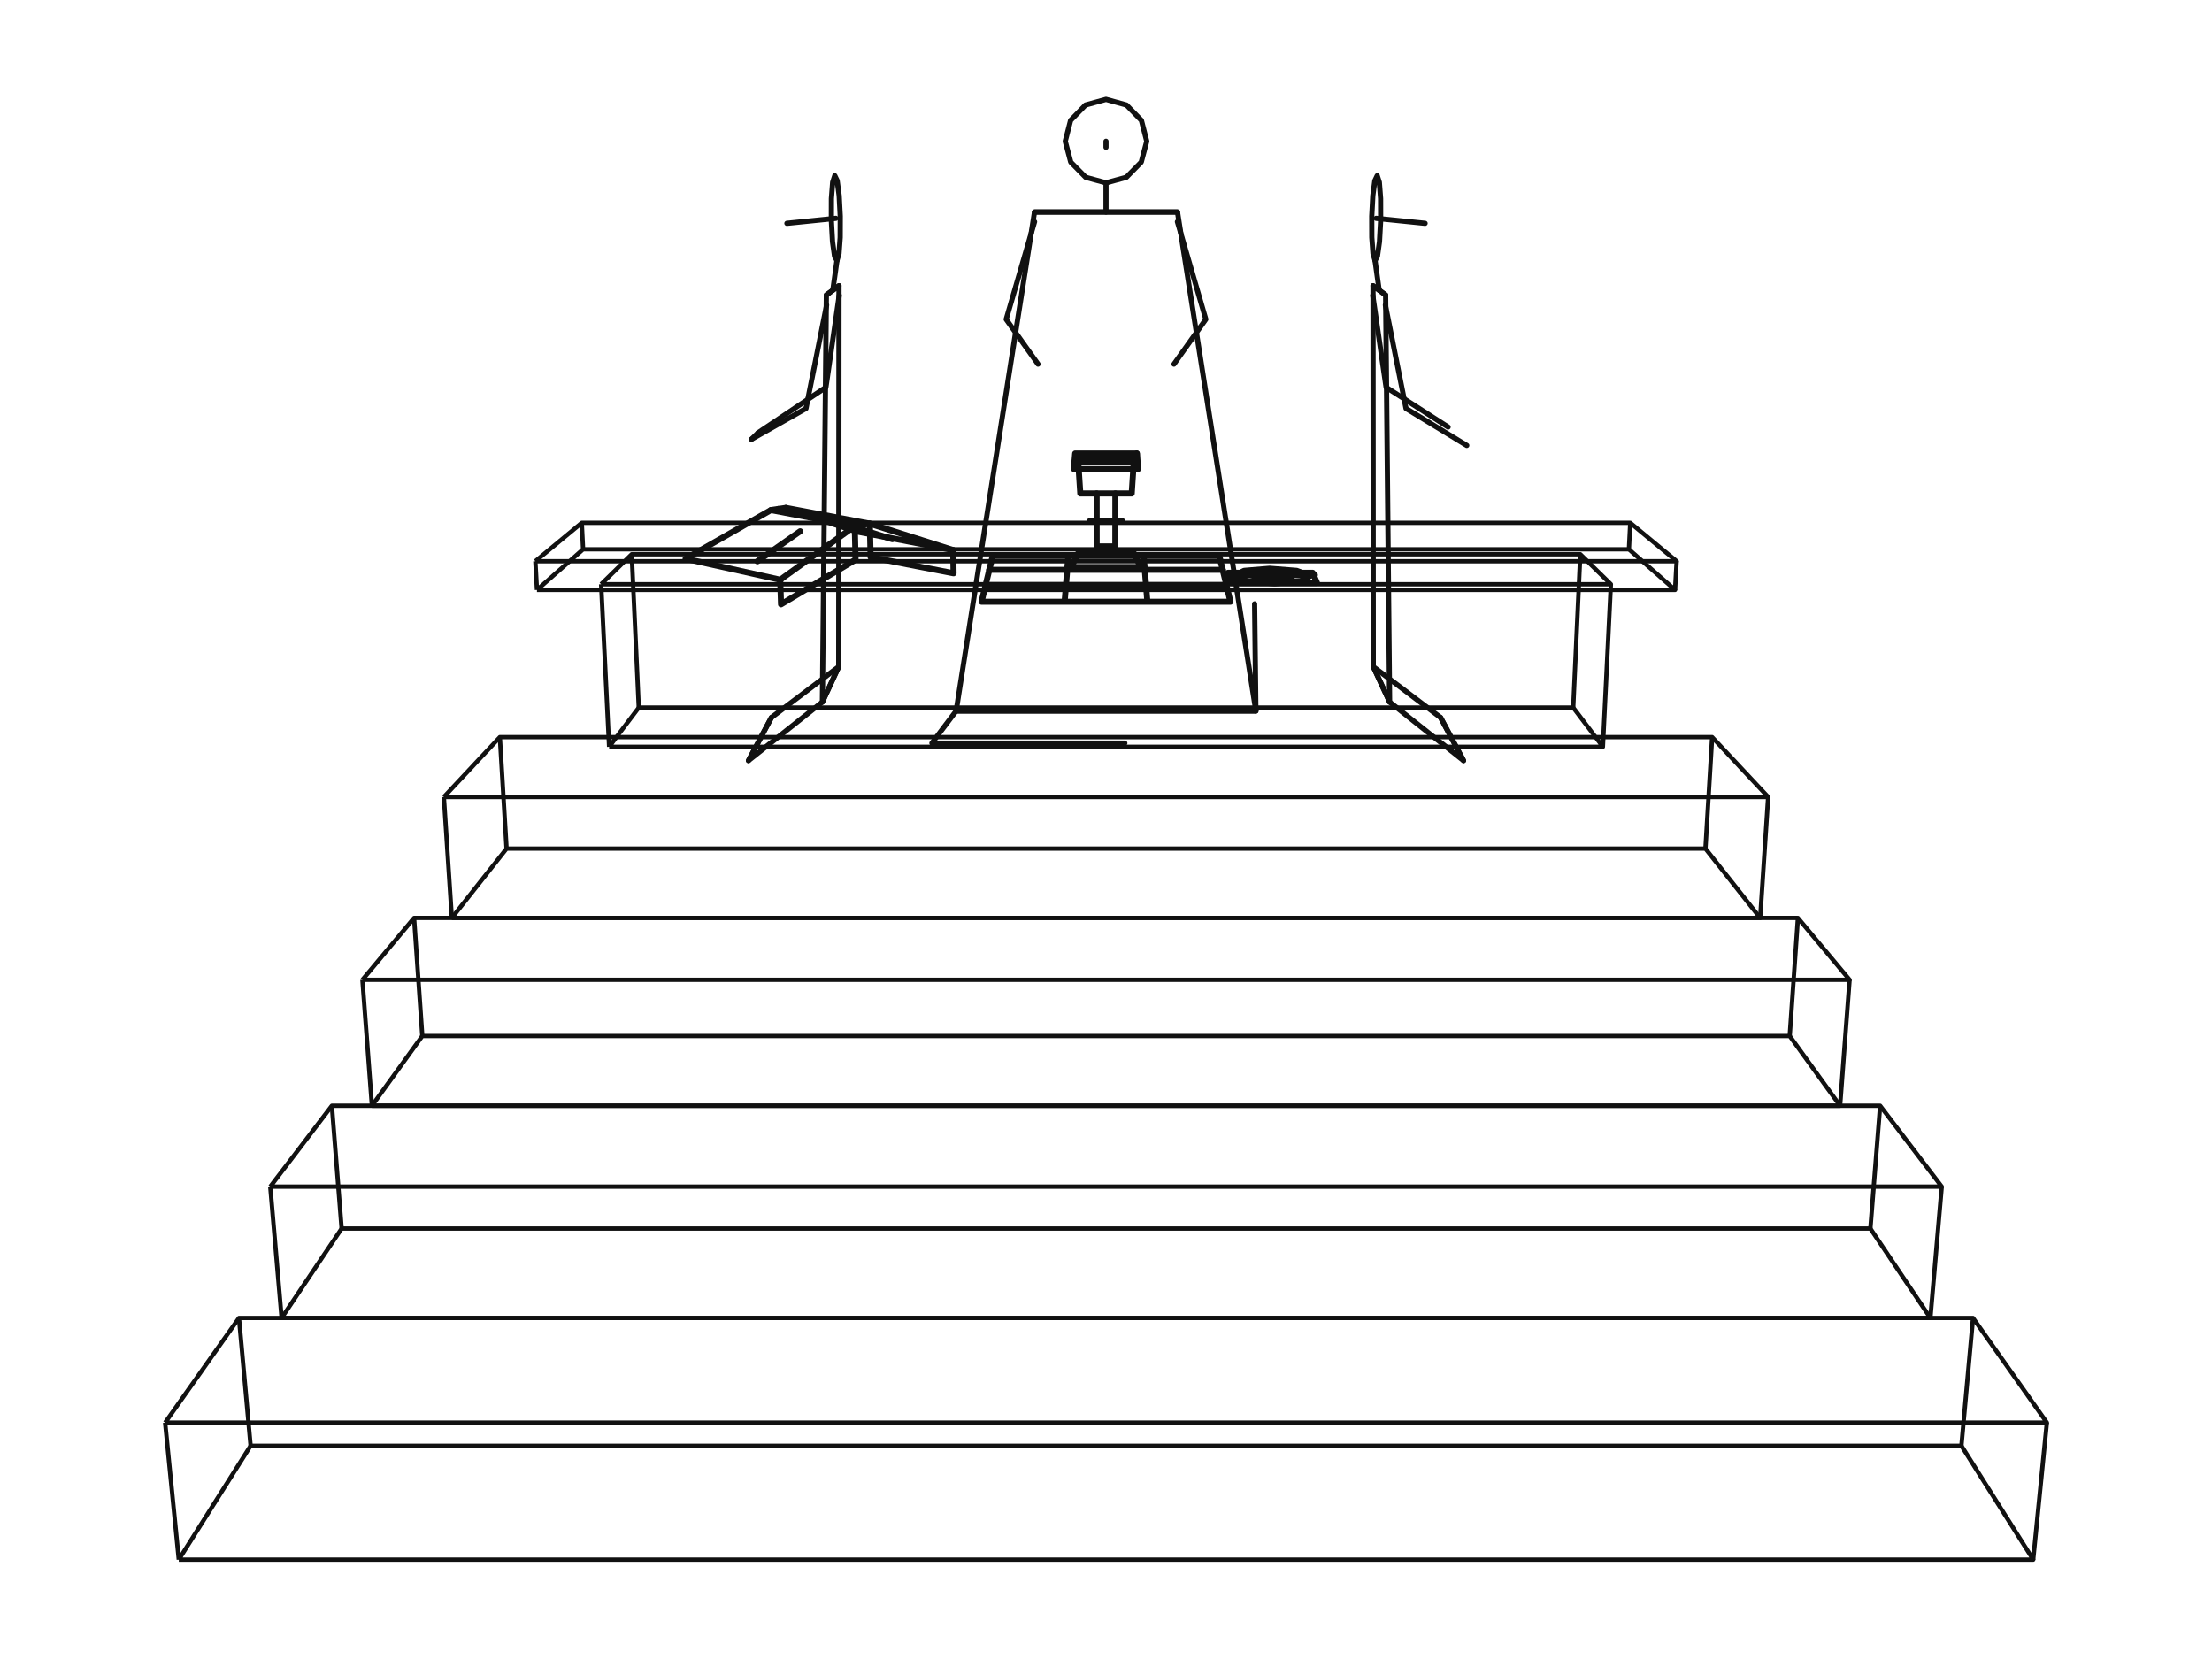
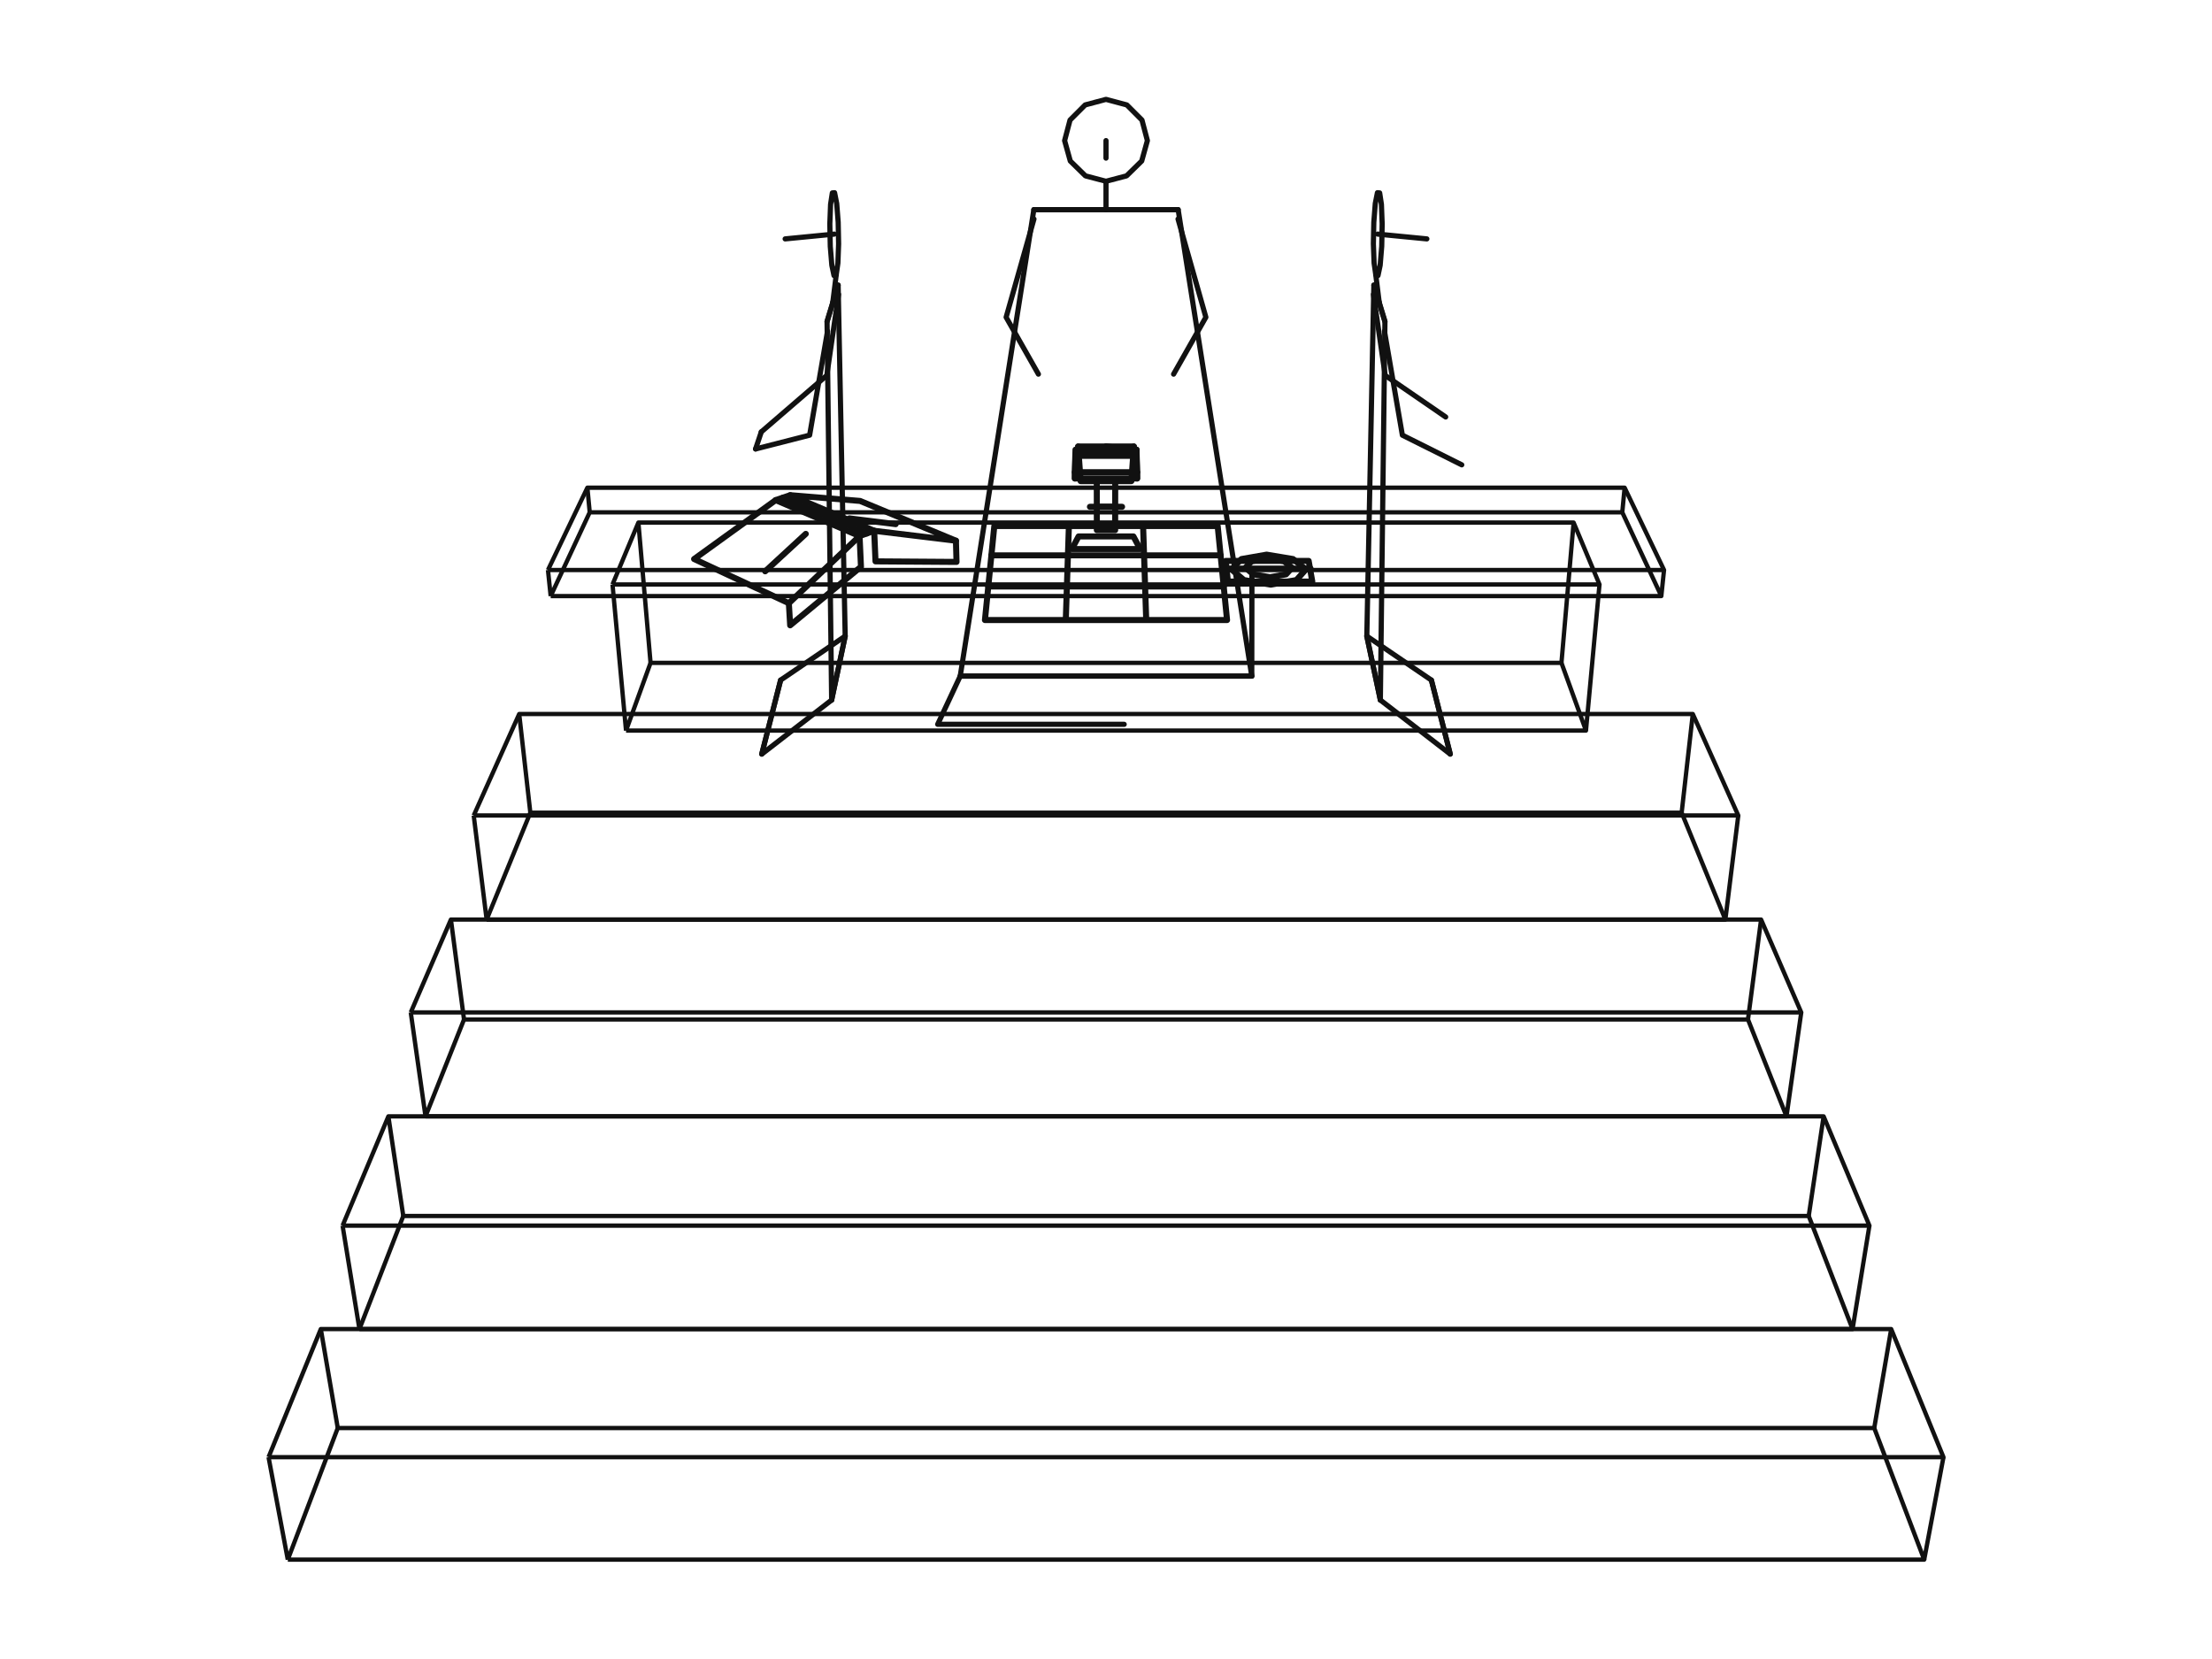
<svg xmlns="http://www.w3.org/2000/svg" width="1024" height="768" viewBox="0 0 1024 768">
  <rect width="100%" height="100%" fill="#ffffff" />
  <style>svg{background:#fff}.g{fill:none;stroke:#111;stroke-width:2.8;stroke-linejoin:round;stroke-linecap:round}.arch{fill:none;stroke:#111;stroke-width:2.0;stroke-linejoin:round}.fig{fill:none;stroke:#111;stroke-width:2.4;stroke-linejoin:round;stroke-linecap:round}</style>
  <g transform="translate(0,0)">
-     <path class="arch" d="M754.07,254.30 L754.69,242.04" />
-     <path class="arch" d="M269.93,254.30 L269.31,242.04" />
-     <path class="arch" d="M728.29,327.56 L731.56,256.58" />
-     <path class="arch" d="M295.71,327.56 L292.44,256.58" />
-     <path class="fig" d="M581.38,329.12 L580.80,279.54" />
-     <path class="fig" d="M442.62,329.12 L581.38,329.12" />
-     <path class="arch" d="M281.98,345.72 L742.02,345.72 L728.29,327.56 L295.71,327.56 L281.98,345.72" />
-     <path class="arch" d="M789.50,392.85 L792.60,341.24" />
-     <path class="arch" d="M234.50,392.85 L231.40,341.24" />
-     <path class="g" d="M495.89,262.49 L499.09,256.14 L524.91,256.14 L528.11,262.49 L495.89,262.49" />
-     <path class="fig" d="M442.62,329.12 L431.40,344.02 L520.71,344.02" />
-     <path class="g" d="M507.68,241.26 L507.69,252.96 L516.31,252.96 L516.32,241.26" />
-     <path class="g" d="M504.45,241.26 L519.55,241.26" />
-     <path class="g" d="M507.67,228.44 L507.68,241.26 L516.32,241.26 L516.33,228.44" />
-     <path class="fig" d="M677.51,352.10 L666.88,332.15" />
-     <path class="fig" d="M357.12,332.15 L346.49,352.10" />
-     <path class="fig" d="M478.91,98.15 L442.62,329.12 L581.38,329.12 L545.09,98.15 L478.91,98.15" />
-     <path class="g" d="M457.92,263.78 L566.08,263.78" />
-     <path class="g" d="M498.97,211.24 L500.10,228.44 L523.90,228.44 L525.03,211.24" />
-     <path class="fig" d="M643.29,324.97 L677.51,352.10 L666.88,332.15 L635.73,308.65" />
-     <path class="fig" d="M388.27,308.65 L357.12,332.15 L346.49,352.10 L380.71,324.97" />
-     <path class="g" d="M356.89,236.12 L363.82,235.11" />
-     <path class="arch" d="M278.28,270.45 L745.72,270.45 L731.56,256.58 L292.44,256.58 L278.28,270.45" />
-     <path class="g" d="M498.97,211.24 L525.03,211.24" />
-     <path class="g" d="M441.27,254.66 L402.67,242.44 L363.82,235.11 L396.76,246.05 L441.27,254.66" />
-     <path class="fig" d="M643.29,324.97 L635.73,308.65" />
-     <path class="fig" d="M388.27,308.65 L380.71,324.97" />
-     <path class="arch" d="M248.57,273.09 L775.43,273.09 L754.07,254.30 L269.93,254.30 L248.57,273.09" />
-     <path class="g" d="M413.08,249.61 L391.28,242.69" />
-     <path class="fig" d="M635.49,136.72 L641.67,179.29 L670.37,197.67" />
-     <path class="g" d="M498.92,211.93 L512.00,212.18 L525.08,211.93 L512.00,210.53" />
-     <path class="arch" d="M247.83,259.80 L776.17,259.80 L754.69,242.04 L269.31,242.04 L247.83,259.80" />
-     <path class="fig" d="M388.51,136.72 L382.33,179.29 L350.95,200.32" />
-     <path class="g" d="M526.26,212.98 L526.27,209.93" />
-     <path class="g" d="M492.87,278.32 L494.58,257.14" />
-     <path class="g" d="M531.13,278.32 L529.42,257.14" />
-     <path class="g" d="M569.13,266.16 L608.68,266.16" />
-     <path class="g" d="M589.64,267.84 L597.16,267.20 L599.90,265.72 L596.05,264.26 L588.20,263.64 L580.77,264.26 L577.93,265.72 L581.68,267.20 L589.64,267.84" />
-     <path class="g" d="M590.07,270.01 L602.15,268.97 L606.48,266.59 L600.28,264.25 L587.77,263.26 L575.93,264.25 L571.32,266.59 L577.28,268.97 L590.07,270.01" />
-     <path class="g" d="M569.71,269.80 L609.66,269.80 L607.67,265.15 L568.53,265.15 L569.71,269.80" />
-     <path class="fig" d="M478.91,98.15 L545.09,98.15" />
-     <path class="arch" d="M281.98,345.72 L278.28,270.45" />
-     <path class="arch" d="M742.02,345.72 L745.72,270.45" />
-     <path class="fig" d="M512.00,98.15 L512.00,84.65" />
-     <path class="g" d="M399.19,242.99 L360.36,235.61" />
-     <path class="g" d="M441.27,254.66 L441.43,265.38 L403.02,257.92 L402.67,242.44" />
-     <path class="fig" d="M388.39,132.26 L388.27,308.65 L380.71,324.97 L382.55,136.56 L388.39,132.26" />
-     <path class="fig" d="M478.94,102.64 L465.79,147.82 L480.54,168.57" />
-     <path class="fig" d="M545.06,102.64 L558.21,147.82 L543.46,168.57" />
-     <path class="g" d="M454.39,278.55 L569.61,278.55 L564.46,257.35 L459.54,257.35 L454.39,278.55" />
-     <path class="fig" d="M530.87,65.40 L528.38,55.72 L521.47,48.61 L512.00,46.00 L502.53,48.61 L495.62,55.72 L493.13,65.40 L495.69,75.05 L502.59,82.08 L512.00,84.65 L521.41,82.08 L528.31,75.05 L530.87,65.40" />
-     <path class="g" d="M497.38,217.26 L526.62,217.26 L526.26,212.98 L497.74,212.98 L497.38,217.26" />
-     <path class="fig" d="M350.95,200.32 L347.87,203.36" />
-     <path class="g" d="M497.37,214.13 L526.63,214.13 L526.27,209.93 L497.73,209.93 L497.37,214.13" />
-     <path class="g" d="M456.21,270.80 L567.79,270.80" />
-     <path class="fig" d="M641.45,136.56 L643.29,324.97 L635.73,308.65 L635.61,132.26 L641.45,136.56" />
-     <path class="fig" d="M512.00,65.40 L512.00,68.18" />
-     <path class="g" d="M350.62,259.83 L370.42,245.94" />
-     <path class="arch" d="M209.16,424.94 L814.84,424.94 L789.50,392.85 L234.50,392.85 L209.16,424.94" />
-     <path class="g" d="M497.38,217.26 L497.37,214.13" />
-     <path class="g" d="M526.62,217.26 L526.63,214.13" />
-     <path class="g" d="M395.69,243.54 L402.67,242.44" />
-     <path class="arch" d="M248.57,273.09 L247.83,259.80" />
-     <path class="arch" d="M775.43,273.09 L776.17,259.80" />
-     <path class="fig" d="M641.45,136.56 L635.61,132.26" />
-     <path class="fig" d="M388.39,132.26 L382.55,136.56" />
-     <path class="g" d="M361.19,268.38 L395.69,243.54 L356.89,236.12 L317.37,258.65 L361.19,268.38" />
-     <path class="fig" d="M638.46,134.36 L636.55,120.64" />
-     <path class="fig" d="M385.54,134.36 L387.45,120.64" />
-     <path class="fig" d="M635.02,100.10 L635.53,90.52 L636.45,83.65 L637.55,81.34 L638.53,84.35 L639.12,91.95 L639.14,102.07 L638.60,111.88 L637.65,118.66 L636.55,120.64 L635.60,117.40 L635.05,109.90 L635.02,100.10" />
-     <path class="fig" d="M637.05,101.07 L659.72,103.38" />
-     <path class="fig" d="M386.95,101.07 L364.28,103.38" />
-     <path class="arch" d="M205.47,368.95 L818.53,368.95 L792.60,341.24 L231.40,341.24 L205.47,368.95" />
-     <path class="fig" d="M384.86,102.07 L384.88,91.95 L385.47,84.35 L386.45,81.34 L387.55,83.65 L388.47,90.52 L388.98,100.10 L388.95,109.90 L388.40,117.40 L387.45,120.64 L386.35,118.66 L385.40,111.88 L384.86,102.07" />
-     <path class="g" d="M361.19,268.38 L361.56,279.75 L396.06,259.09 L395.69,243.54" />
-     <path class="fig" d="M382.67,141.22 L373.12,189.08 L347.87,203.36" />
-     <path class="fig" d="M641.33,141.22 L650.88,189.08 L679.01,206.20" />
-     <path class="arch" d="M828.51,479.59 L832.31,424.94" />
-     <path class="arch" d="M195.49,479.59 L191.69,424.94" />
-     <path class="arch" d="M209.16,424.94 L205.47,368.95" />
-     <path class="arch" d="M814.84,424.94 L818.53,368.95" />
-     <path class="arch" d="M172.17,511.89 L851.83,511.89 L828.51,479.59 L195.49,479.59 L172.17,511.89" />
-     <path class="arch" d="M167.77,453.57 L856.23,453.57 L832.31,424.94 L191.69,424.94 L167.77,453.57" />
-     <path class="arch" d="M865.85,568.74 L870.37,511.89" />
-     <path class="arch" d="M158.15,568.74 L153.63,511.89" />
-     <path class="arch" d="M172.17,511.89 L167.77,453.57" />
-     <path class="arch" d="M851.83,511.89 L856.23,453.57" />
-     <path class="arch" d="M130.37,610.13 L893.63,610.13 L865.85,568.74 L158.15,568.74 L130.37,610.13" />
-     <path class="arch" d="M125.11,549.33 L898.89,549.33 L870.37,511.89 L153.63,511.89 L125.11,549.33" />
-     <path class="arch" d="M907.99,669.30 L913.37,610.13" />
-     <path class="arch" d="M116.01,669.30 L110.63,610.13" />
-     <path class="arch" d="M130.37,610.13 L125.11,549.33" />
-     <path class="arch" d="M893.63,610.13 L898.89,549.33" />
-     <path class="arch" d="M82.77,722.00 L941.23,722.00 L907.99,669.30 L116.01,669.30 L82.77,722.00" />
-     <path class="arch" d="M76.44,658.57 L947.56,658.57 L913.37,610.13 L110.63,610.13 L76.44,658.57" />
-     <path class="arch" d="M82.77,722.00 L76.44,658.57" />
-     <path class="arch" d="M941.23,722.00 L947.56,658.57" />
+     <path class="arch" d="M722.84,306.86 L728.47,241.91" />
+     <path class="arch" d="M301.16,306.86 L295.53,241.91" />
+     <path class="fig" d="M444.52,312.98 L579.48,312.98" />
+     <path class="fig" d="M579.48,312.98 L579.57,263.52" />
+     <path class="arch" d="M751.00,237.17 L752.09,225.77" />
+     <path class="arch" d="M273.00,237.17 L271.91,225.77" />
+     <path class="arch" d="M778.49,376.22 L783.65,330.54" />
+     <path class="arch" d="M245.51,376.22 L240.35,330.54" />
+     <path class="arch" d="M289.81,338.21 L734.19,338.21 L722.84,306.86 L301.16,306.86 L289.81,338.21" />
+     <path class="fig" d="M444.52,312.98 L434.08,335.31 L520.42,335.31" />
+     <path class="fig" d="M671.36,349.09 L662.63,314.84" />
+     <path class="fig" d="M361.37,314.84 L352.64,349.09" />
+     <path class="fig" d="M639.01,324.06 L671.36,349.09 L662.63,314.84 L632.74,294.48" />
+     <path class="fig" d="M391.26,294.48 L361.37,314.84 L352.64,349.09 L384.99,324.06" />
+     <path class="g" d="M496.17,254.17 L499.31,248.33 L524.69,248.33 L527.83,254.17 L496.17,254.17" />
+     <path class="fig" d="M639.01,324.06 L632.74,294.48" />
+     <path class="fig" d="M391.26,294.48 L384.99,324.06" />
+     <path class="g" d="M507.75,234.61 L507.76,245.41 L516.24,245.41 L516.25,234.61" />
+     <path class="g" d="M458.92,257.09 L565.08,257.09" />
+     <path class="g" d="M504.56,234.61 L519.44,234.61" />
+     <path class="arch" d="M283.55,270.56 L740.45,270.56 L728.47,241.91 L295.53,241.91 L283.55,270.56" />
+     <path class="g" d="M507.73,222.72 L507.75,234.61 L516.25,234.61 L516.27,222.72" />
+     <path class="arch" d="M254.93,275.94 L769.07,275.94 L751.00,237.17 L273.00,237.17 L254.93,275.94" />
+     <path class="g" d="M442.53,250.31 L404.69,245.72 L365.82,229.23 L398.17,231.90 L442.53,250.31" />
+     <path class="g" d="M359.09,231.52 L365.82,229.23" />
+     <path class="g" d="M414.64,242.64 L393.23,239.98" />
+     <path class="arch" d="M225.28,425.69 L798.72,425.69 L778.49,376.22 L245.51,376.22 L225.28,425.69" />
+     <path class="arch" d="M253.67,263.87 L770.33,263.87 L752.09,225.77 L271.91,225.77 L253.67,263.87" />
+     <path class="g" d="M499.10,206.70 L500.25,222.72 L523.75,222.72 L524.90,206.70" />
+     <path class="arch" d="M289.81,338.21 L283.55,270.56" />
+     <path class="arch" d="M734.19,338.21 L740.45,270.56" />
+     <path class="fig" d="M478.60,97.05 L444.52,312.98 L579.48,312.98 L545.40,97.05 L478.60,97.05" />
+     <path class="g" d="M499.10,206.70 L524.90,206.70" />
+     <path class="g" d="M493.39,286.84 L494.83,243.32" />
+     <path class="g" d="M530.61,286.84 L529.17,243.32" />
+     <path class="g" d="M567.96,263.22 L606.70,263.22" />
+     <path class="g" d="M587.95,267.20 L595.34,265.88 L598.10,262.83 L594.41,259.81 L586.74,258.52 L579.43,259.81 L576.58,262.83 L580.19,265.88 L587.95,267.20" />
+     <path class="g" d="M588.30,270.65 L600.16,268.52 L604.53,263.61 L598.59,258.80 L586.36,256.76 L574.70,258.80 L570.10,263.61 L575.84,268.52 L588.30,270.65" />
+     <path class="g" d="M568.43,269.23 L607.50,269.23 L605.82,259.66 L567.44,259.66 L568.43,269.23" />
+     <path class="g" d="M499.05,208.41 L512.00,209.04 L524.95,208.41 L512.00,206.62" />
+     <path class="g" d="M442.53,250.31 L442.80,260.13 L405.30,259.87 L404.69,245.72" />
+     <path class="g" d="M455.96,287.04 L568.04,287.04 L563.70,243.51 L460.30,243.51 L455.96,287.04" />
+     <path class="g" d="M526.11,211.01 L526.12,208.16" />
+     <path class="fig" d="M635.80,136.26 L641.24,173.78 L669.25,193.03" />
+     <path class="g" d="M401.31,246.94 L362.46,230.38" />
+     <path class="g" d="M457.49,271.51 L566.51,271.51" />
+     <path class="arch" d="M809.19,471.95 L815.26,425.69" />
+     <path class="arch" d="M214.81,471.95 L208.74,425.69" />
+     <path class="fig" d="M388.20,136.26 L382.76,173.78 L352.43,199.93" />
+     <path class="arch" d="M219.30,377.51 L804.70,377.51 L783.65,330.54 L240.35,330.54 L219.30,377.51" />
+     <path class="fig" d="M388.00,131.99 L391.26,294.48 L384.99,324.06 L382.87,148.87 L388.00,131.99" />
+     <path class="g" d="M497.59,221.50 L526.41,221.50 L526.11,211.01 L497.89,211.01 L497.59,221.50" />
+     <path class="g" d="M354.22,264.48 L373.02,247.14" />
+     <path class="g" d="M497.57,218.61 L526.43,218.61 L526.12,208.16 L497.88,208.16 L497.57,218.61" />
+     <path class="arch" d="M254.93,275.94 L253.67,263.87" />
+     <path class="arch" d="M769.07,275.94 L770.33,263.87" />
+     <path class="fig" d="M352.43,199.93 L349.78,207.84" />
+     <path class="fig" d="M641.13,148.87 L639.01,324.06 L632.74,294.48 L636.00,131.99 L641.13,148.87" />
+     <path class="g" d="M397.92,248.16 L404.69,245.72" />
+     <path class="g" d="M365.18,279.24 L397.92,248.16 L359.09,231.52 L321.32,258.79 L365.18,279.24" />
+     <path class="g" d="M497.59,221.50 L497.57,218.61" />
+     <path class="g" d="M526.41,221.50 L526.43,218.61" />
+     <path class="fig" d="M478.65,101.40 L465.77,146.86 L480.71,173.20" />
+     <path class="fig" d="M545.35,101.40 L558.23,146.86 L543.29,173.20" />
+     <path class="fig" d="M478.60,97.05 L545.40,97.05" />
+     <path class="arch" d="M225.28,425.69 L219.30,377.51" />
+     <path class="arch" d="M798.72,425.69 L804.70,377.51" />
+     <path class="g" d="M365.18,279.24 L365.79,289.48 L398.57,262.37 L397.92,248.16" />
+     <path class="fig" d="M512.00,97.05 L512.00,83.92" />
+     <path class="arch" d="M196.98,516.80 L827.02,516.80 L809.19,471.95 L214.81,471.95 L196.98,516.80" />
+     <path class="fig" d="M531.16,65.09 L528.65,55.58 L521.64,48.57 L512.00,46.00 L502.36,48.57 L495.35,55.58 L492.84,65.09 L495.47,74.54 L502.48,81.41 L512.00,83.92 L521.52,81.41 L528.53,74.54 L531.16,65.09" />
+     <path class="fig" d="M641.13,148.87 L636.00,131.99" />
+     <path class="fig" d="M388.00,131.99 L382.87,148.87" />
+     <path class="fig" d="M638.51,140.26 L636.88,127.16" />
+     <path class="fig" d="M385.49,140.26 L387.12,127.16" />
+     <path class="arch" d="M837.31,562.92 L844.21,516.80" />
+     <path class="arch" d="M186.69,562.92 L179.79,516.80" />
+     <path class="fig" d="M383.09,153.29 L374.80,201.45 L349.78,207.84" />
+     <path class="fig" d="M512.00,65.09 L512.00,73.20" />
+     <path class="fig" d="M640.91,153.29 L649.20,201.45 L676.69,215.18" />
+     <path class="fig" d="M635.98,102.87 L636.66,94.20 L637.65,89.21 L638.69,89.31 L639.50,94.59 L639.85,103.67 L639.64,114.04 L638.92,122.80 L637.91,127.57 L636.88,127.16 L636.11,121.79 L635.78,112.92 L635.98,102.87" />
+     <path class="arch" d="M190.15,468.68 L833.85,468.68 L815.26,425.69 L208.74,425.69 L190.15,468.68" />
+     <path class="fig" d="M637.78,108.37 L660.53,110.59" />
+     <path class="fig" d="M386.22,108.37 L363.47,110.59" />
+     <path class="fig" d="M384.36,114.04 L384.15,103.67 L384.50,94.59 L385.31,89.31 L386.35,89.21 L387.34,94.20 L388.02,102.87 L388.22,112.92 L387.89,121.79 L387.12,127.16 L386.09,127.57 L385.08,122.80 L384.36,114.04" />
+     <path class="arch" d="M196.98,516.80 L190.15,468.68" />
+     <path class="arch" d="M827.02,516.80 L833.85,468.68" />
+     <path class="arch" d="M166.39,615.26 L857.61,615.26 L837.31,562.92 L186.69,562.92 L166.39,615.26" />
+     <path class="arch" d="M867.64,661.08 L875.49,615.26" />
+     <path class="arch" d="M156.36,661.08 L148.51,615.26" />
+     <path class="arch" d="M158.59,567.38 L865.41,567.38 L844.21,516.80 L179.79,516.80 L158.59,567.38" />
+     <path class="arch" d="M166.39,615.26 L158.59,567.38" />
+     <path class="arch" d="M857.61,615.26 L865.41,567.38" />
+     <path class="arch" d="M133.23,722.00 L890.77,722.00 L867.64,661.08 L156.36,661.08 L133.23,722.00" />
+     <path class="arch" d="M124.32,674.57 L899.68,674.57 L875.49,615.26 L148.51,615.26 L124.32,674.57" />
+     <path class="arch" d="M133.23,722.00 L124.32,674.57" />
+     <path class="arch" d="M890.77,722.00 L899.68,674.57" />
  </g>
</svg>
